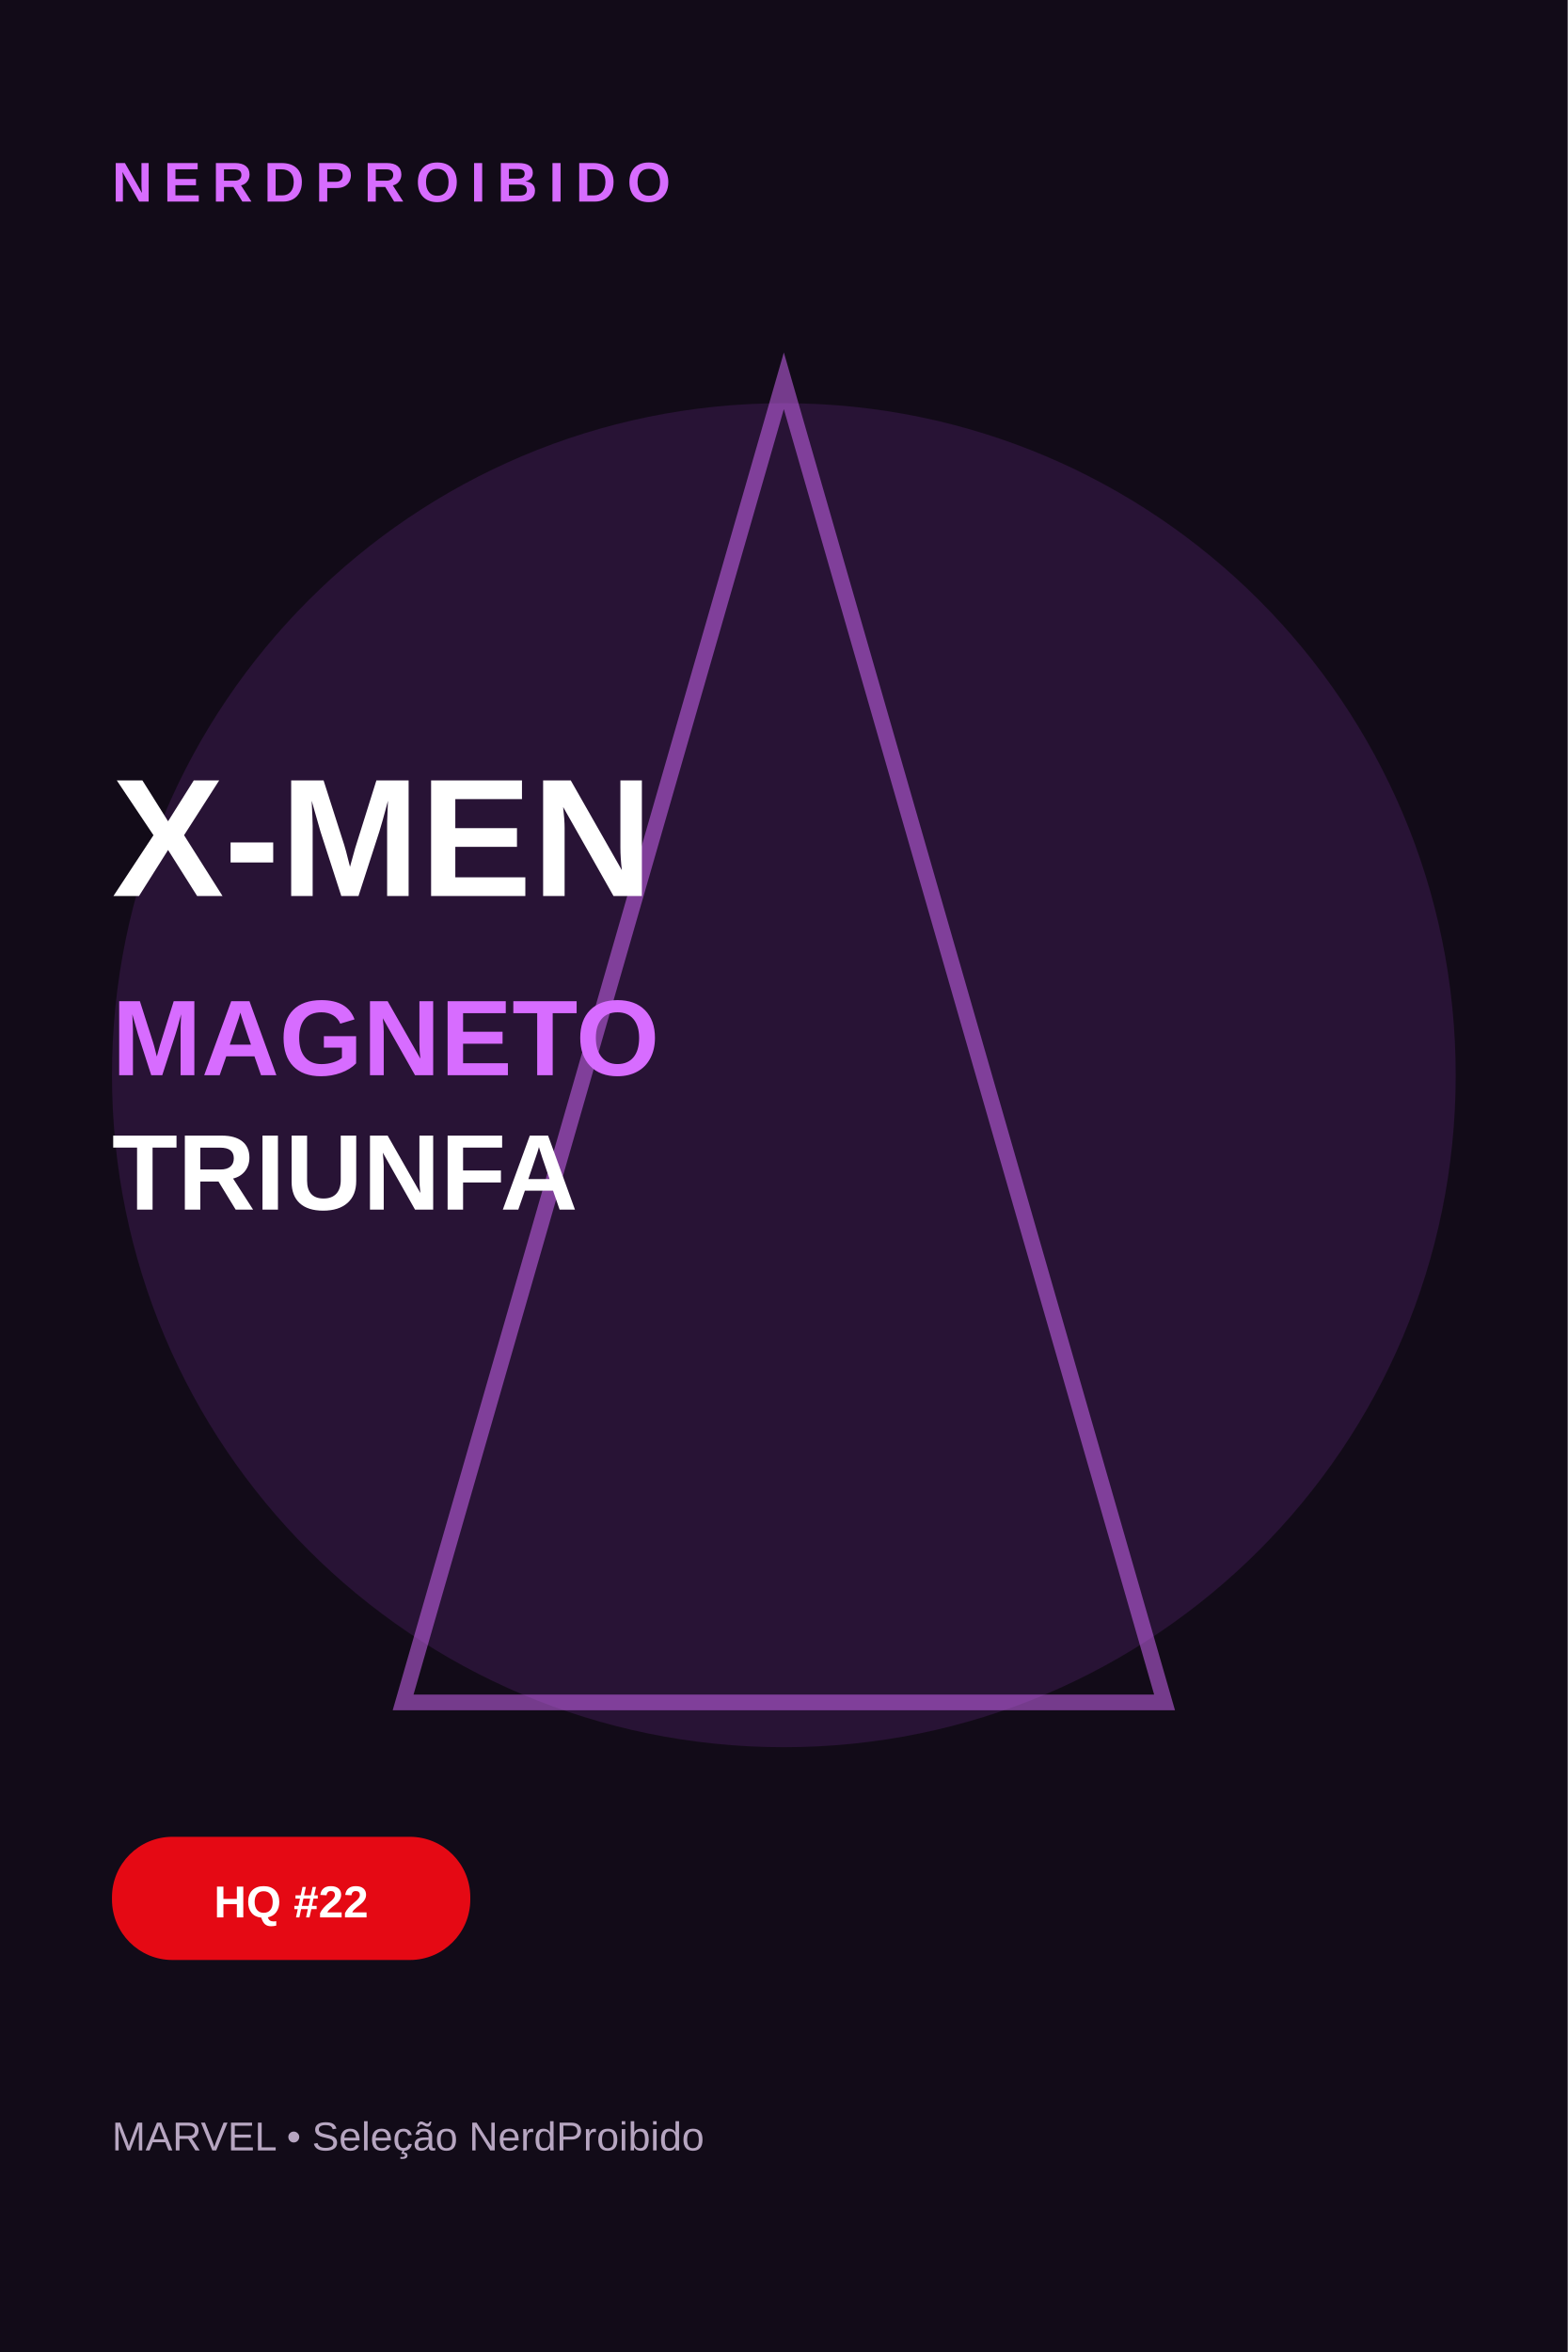
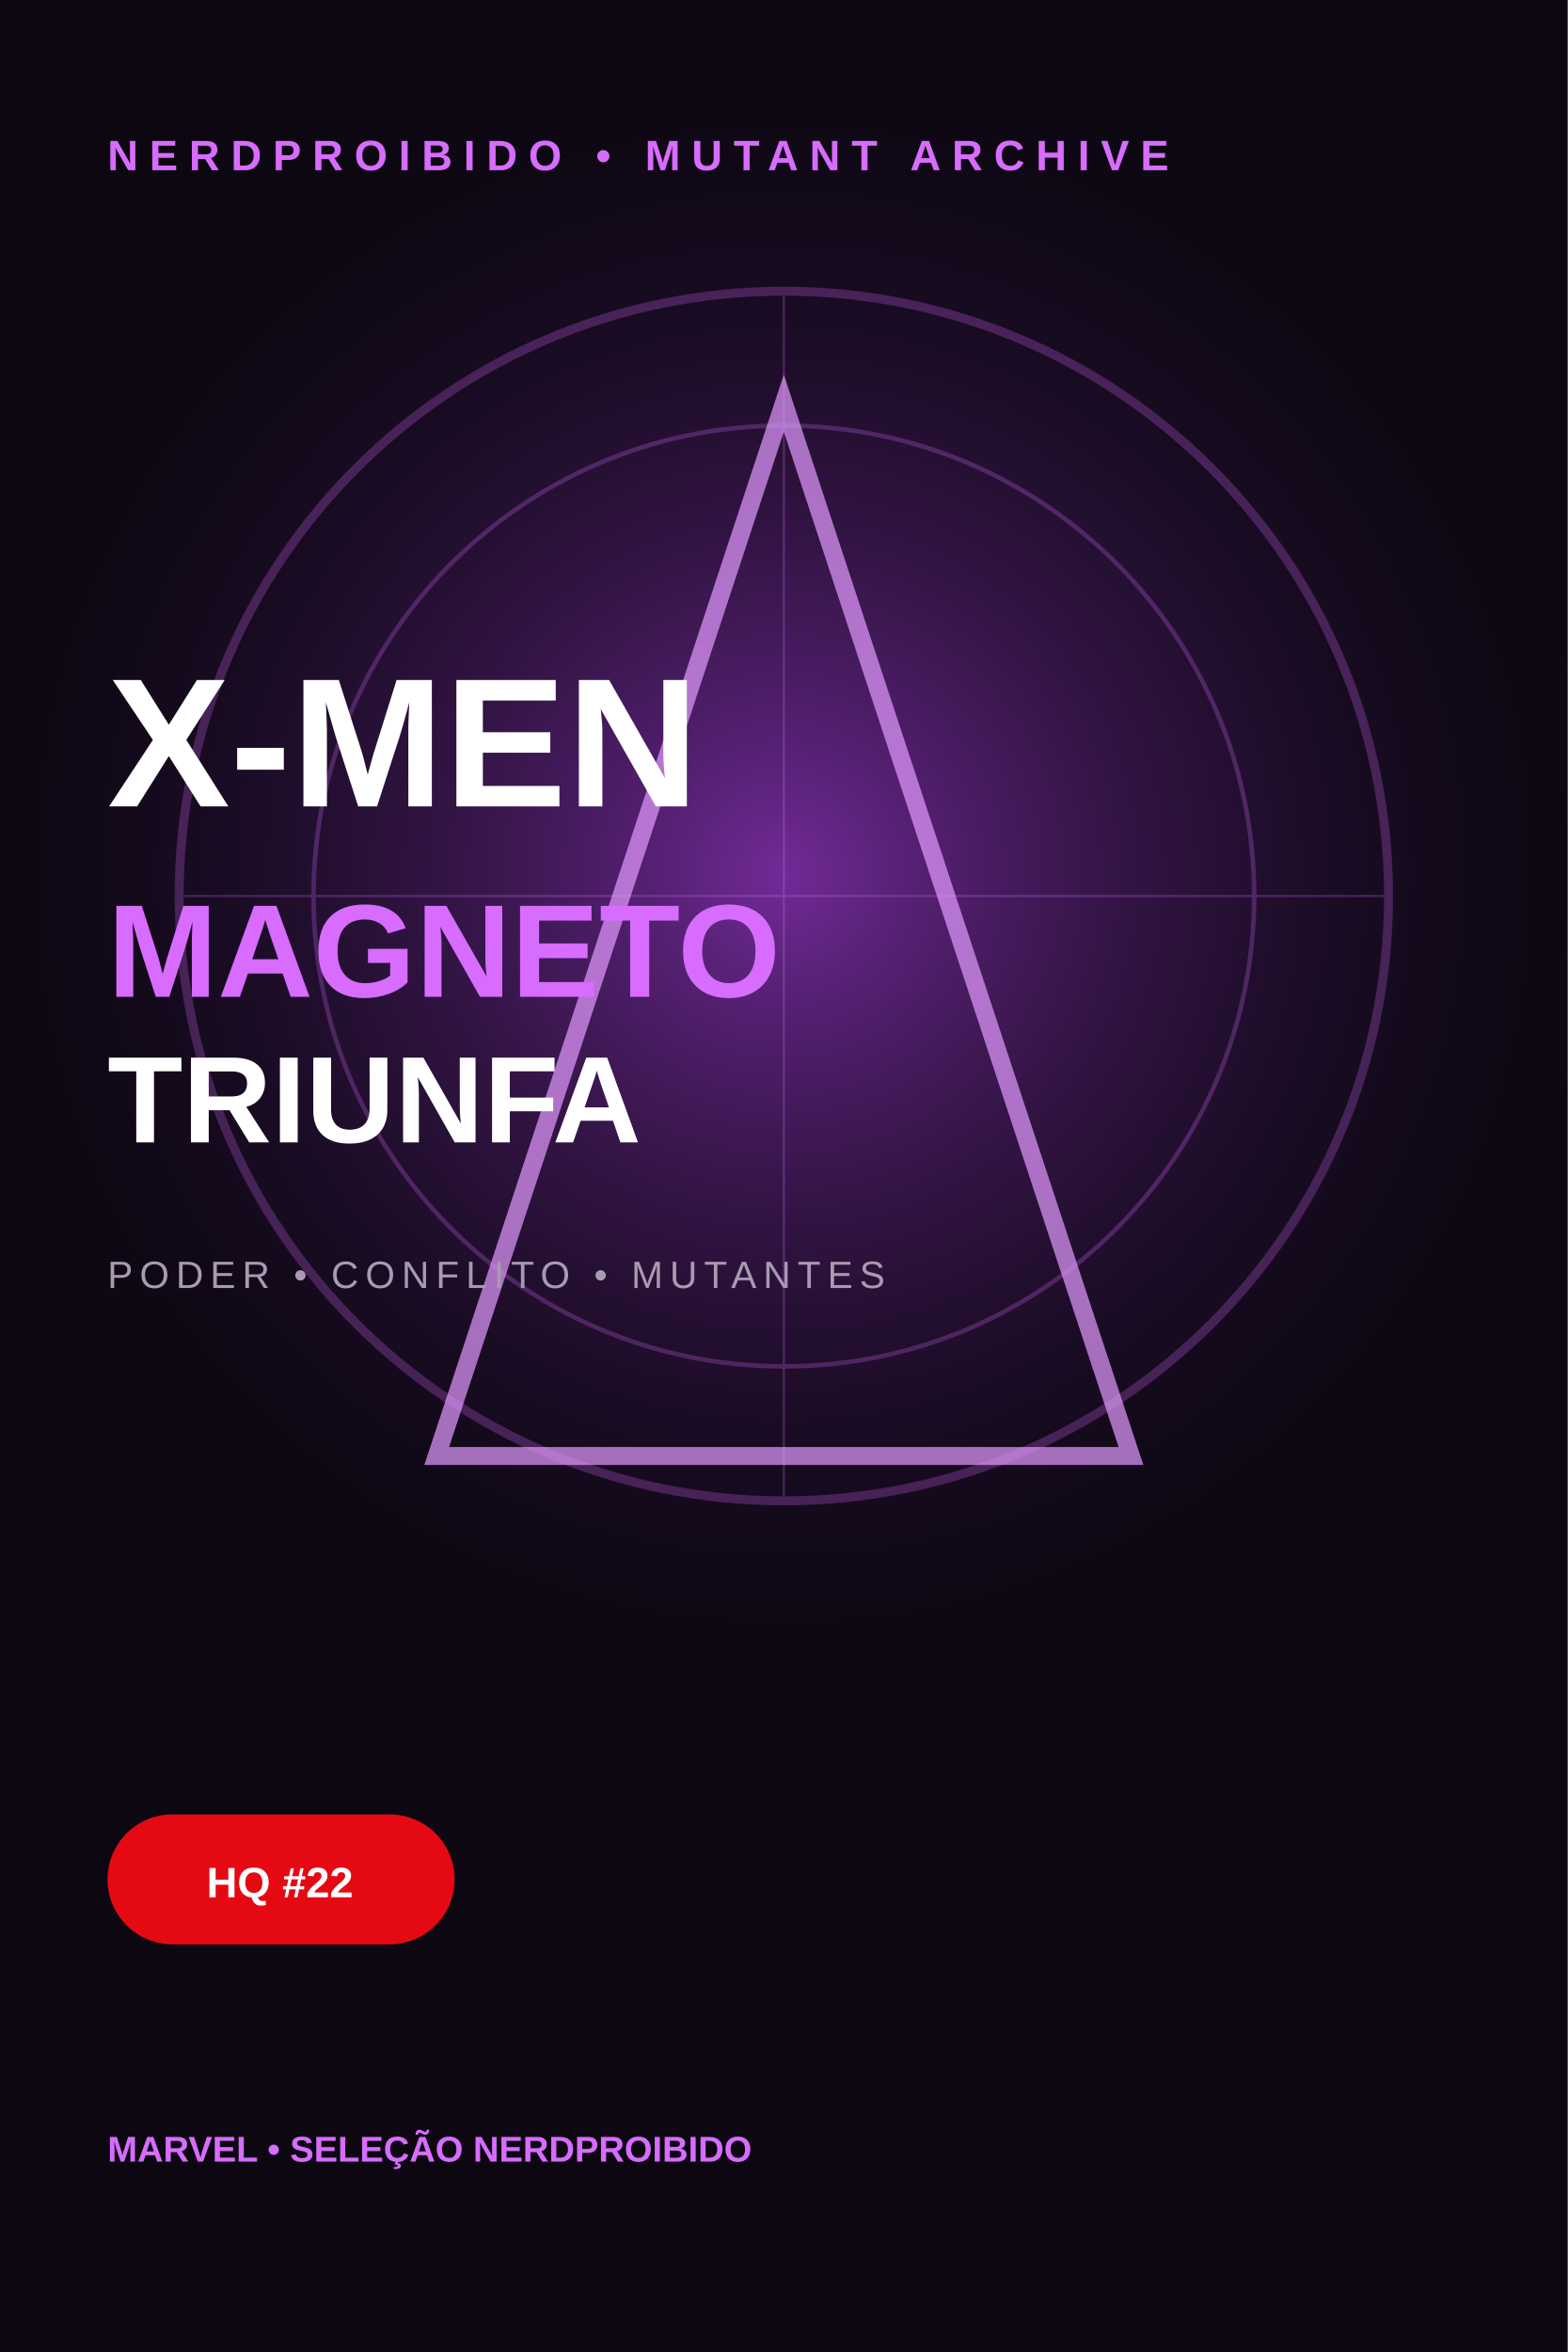
<svg xmlns="http://www.w3.org/2000/svg" width="700" height="1050">
-   <rect width="700" height="1050" fill="#120b18" />
-   <circle cx="350" cy="480" r="300" fill="#8b35b5" opacity=".18" />
-   <path d="M350 170L180 760H520Z" fill="none" stroke="#d76cff" stroke-width="7" opacity=".5" />
-   <text x="50" y="90" fill="#d76cff" font-family="Arial" font-size="25" font-weight="900" letter-spacing="5">NERDPROIBIDO</text>
-   <text x="50" y="400" fill="white" font-family="Arial" font-size="75" font-weight="900">X-MEN</text>
-   <text x="50" y="480" fill="#d76cff" font-family="Arial" font-size="48" font-weight="900">MAGNETO</text>
-   <text x="50" y="540" fill="white" font-family="Arial" font-size="48" font-weight="900">TRIUNFA</text>
-   <rect x="50" y="820" width="160" height="55" rx="27" fill="#e50914" />
-   <text x="130" y="856" text-anchor="middle" fill="white" font-family="Arial" font-size="20" font-weight="900">HQ #22</text>
-   <text x="50" y="960" fill="#b7a6c1" font-family="Arial" font-size="18">MARVEL • Seleção NerdProibido</text>
+   <defs>
+     <radialGradient id="g">
+       <stop stop-color="#a83de0" stop-opacity=".65" />
+       <stop offset="1" stop-color="#100718" stop-opacity="0" />
+     </radialGradient>
+   </defs>
+   <rect width="700" height="1050" fill="#0c0711" />
+   <circle cx="350" cy="390" r="390" fill="url(#g)" />
+   <g stroke="#d76cff" fill="none" opacity=".25">
+     <circle cx="350" cy="400" r="270" stroke-width="4" />
+     <circle cx="350" cy="400" r="210" stroke-width="2" />
+     <path d="M80 400H620M350 130V670" />
+   </g>
+   <path d="M350 180L505 650H195Z" fill="none" stroke="#e29aff" stroke-width="8" opacity=".7" />
+   <text x="48" y="76" fill="#d76cff" font-family="Arial" font-size="19" font-weight="900" letter-spacing="5">NERDPROIBIDO • MUTANT ARCHIVE</text>
+   <text x="48" y="360" fill="#fff" font-family="Arial" font-size="82" font-weight="900">X-MEN</text>
+   <text x="48" y="445" fill="#d76cff" font-family="Arial" font-size="59" font-weight="900">MAGNETO</text>
+   <text x="48" y="510" fill="#fff" font-family="Arial" font-size="55" font-weight="900">TRIUNFA</text>
+   <text x="48" y="575" fill="#a89ab0" font-family="Arial" font-size="17" letter-spacing="3">PODER • CONFLITO • MUTANTES</text>
+   <rect x="48" y="810" width="155" height="58" rx="29" fill="#e50914" />
+   <text x="125" y="847" text-anchor="middle" fill="#fff" font-family="Arial" font-size="19" font-weight="900">HQ #22</text>
+   <text x="48" y="965" fill="#d76cff" font-family="Arial" font-size="16" font-weight="900">MARVEL • SELEÇÃO NERDPROIBIDO</text>
</svg>
